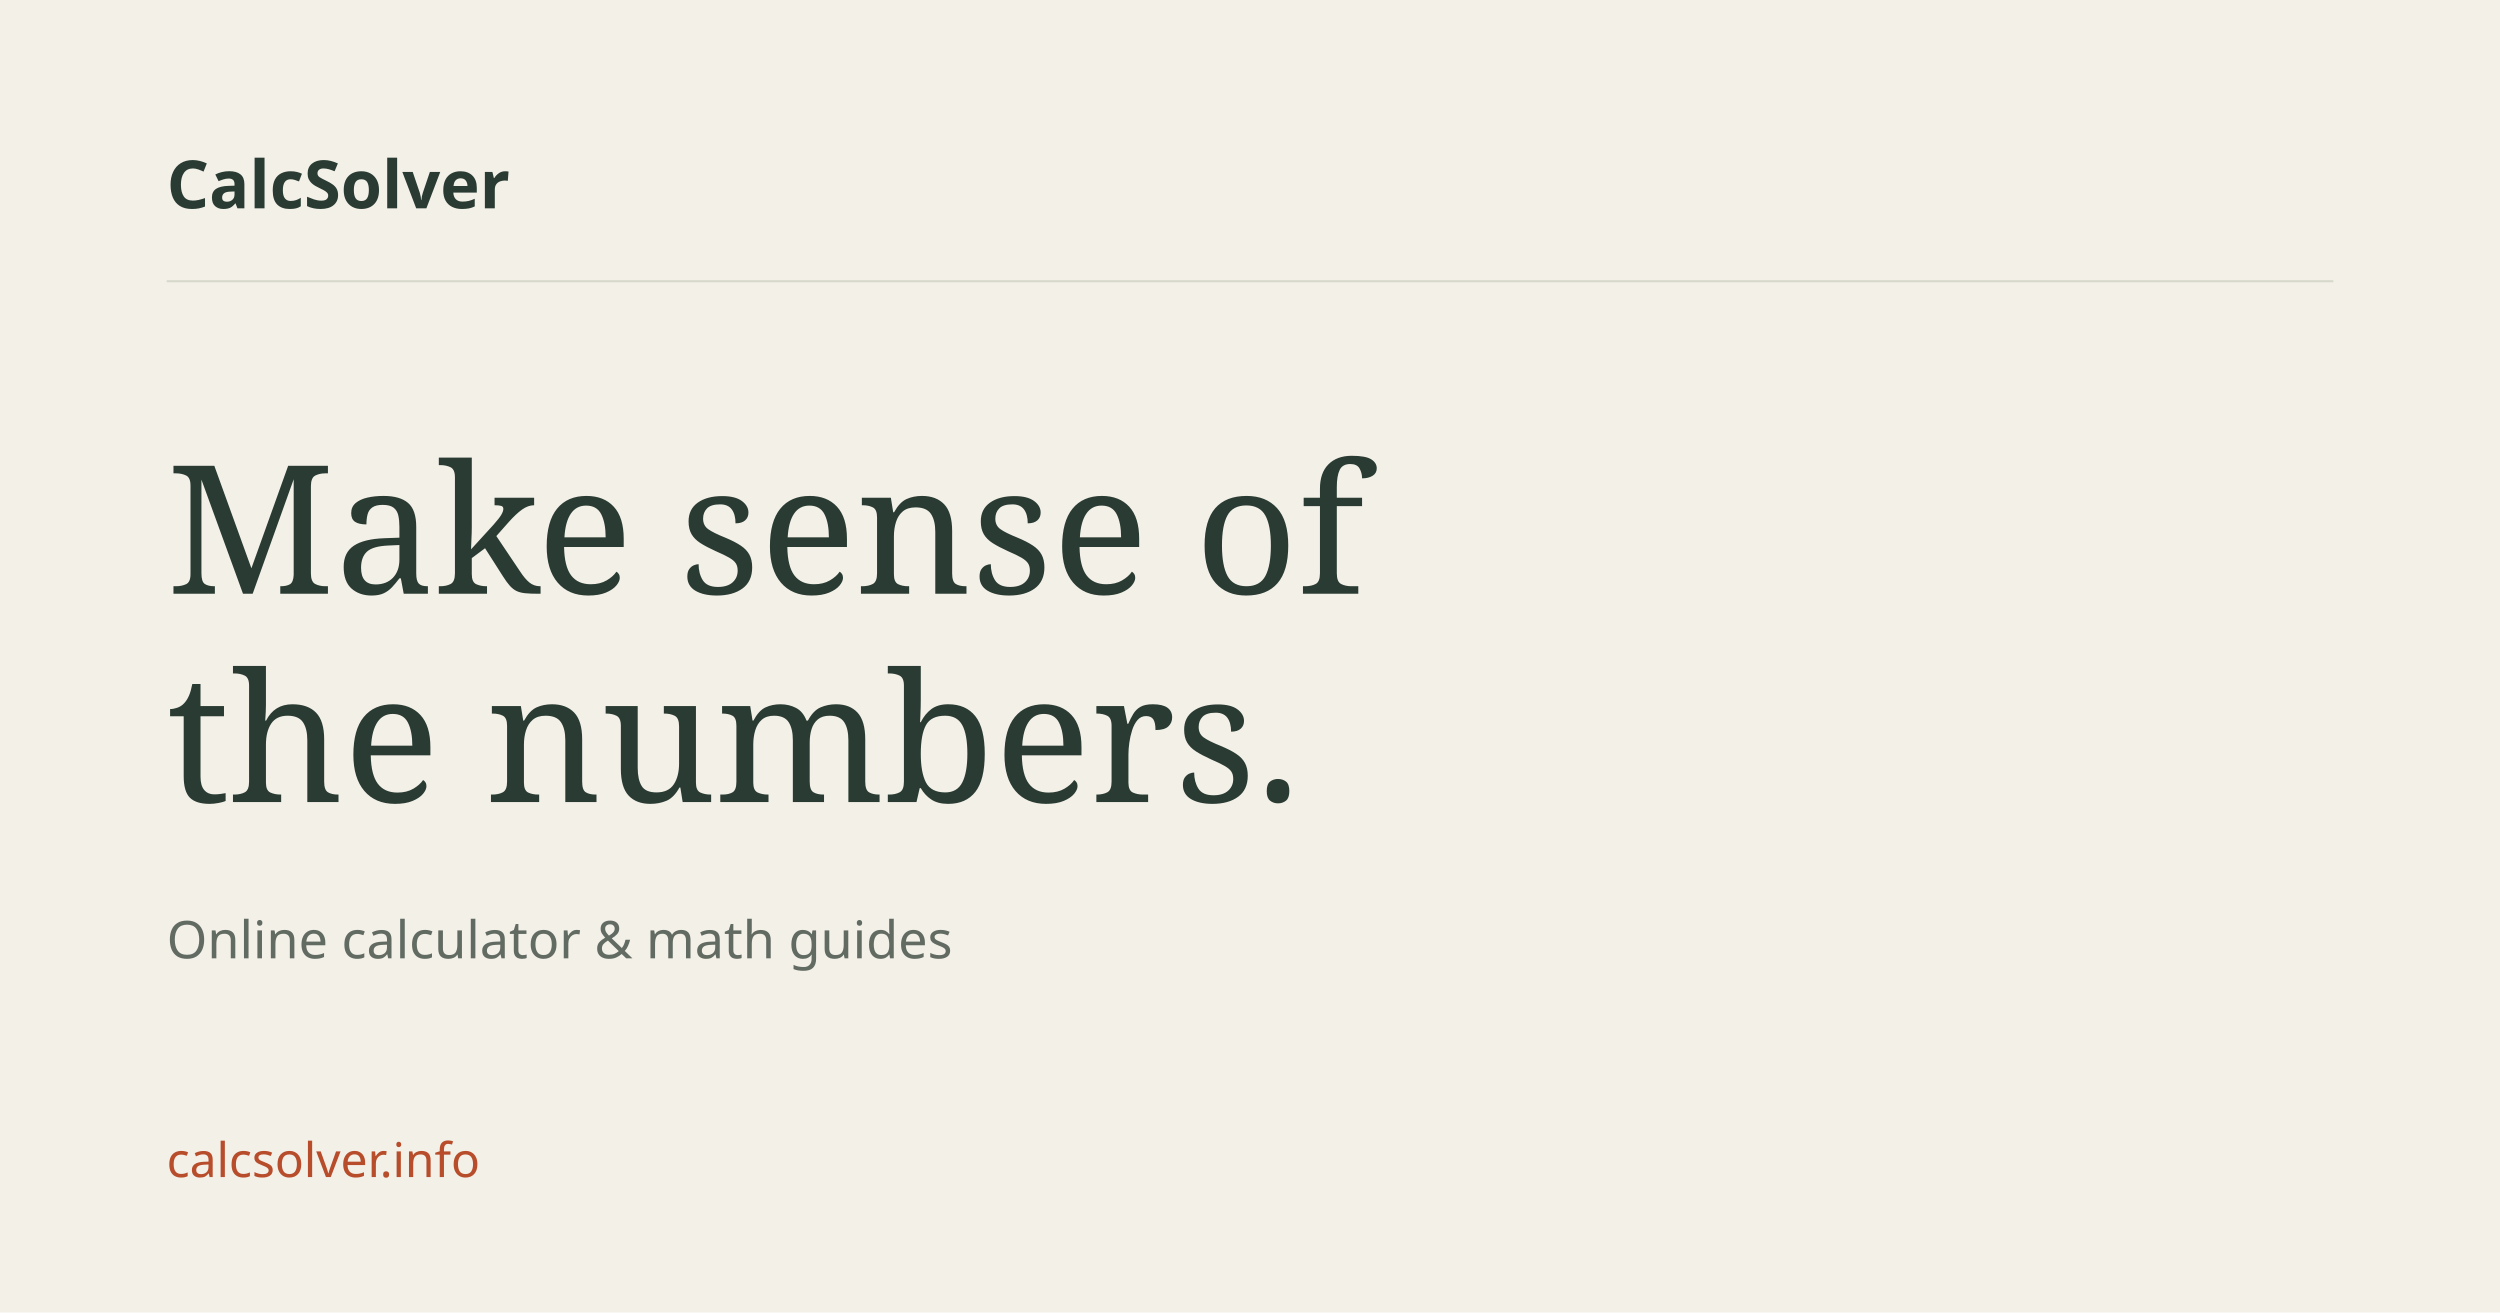
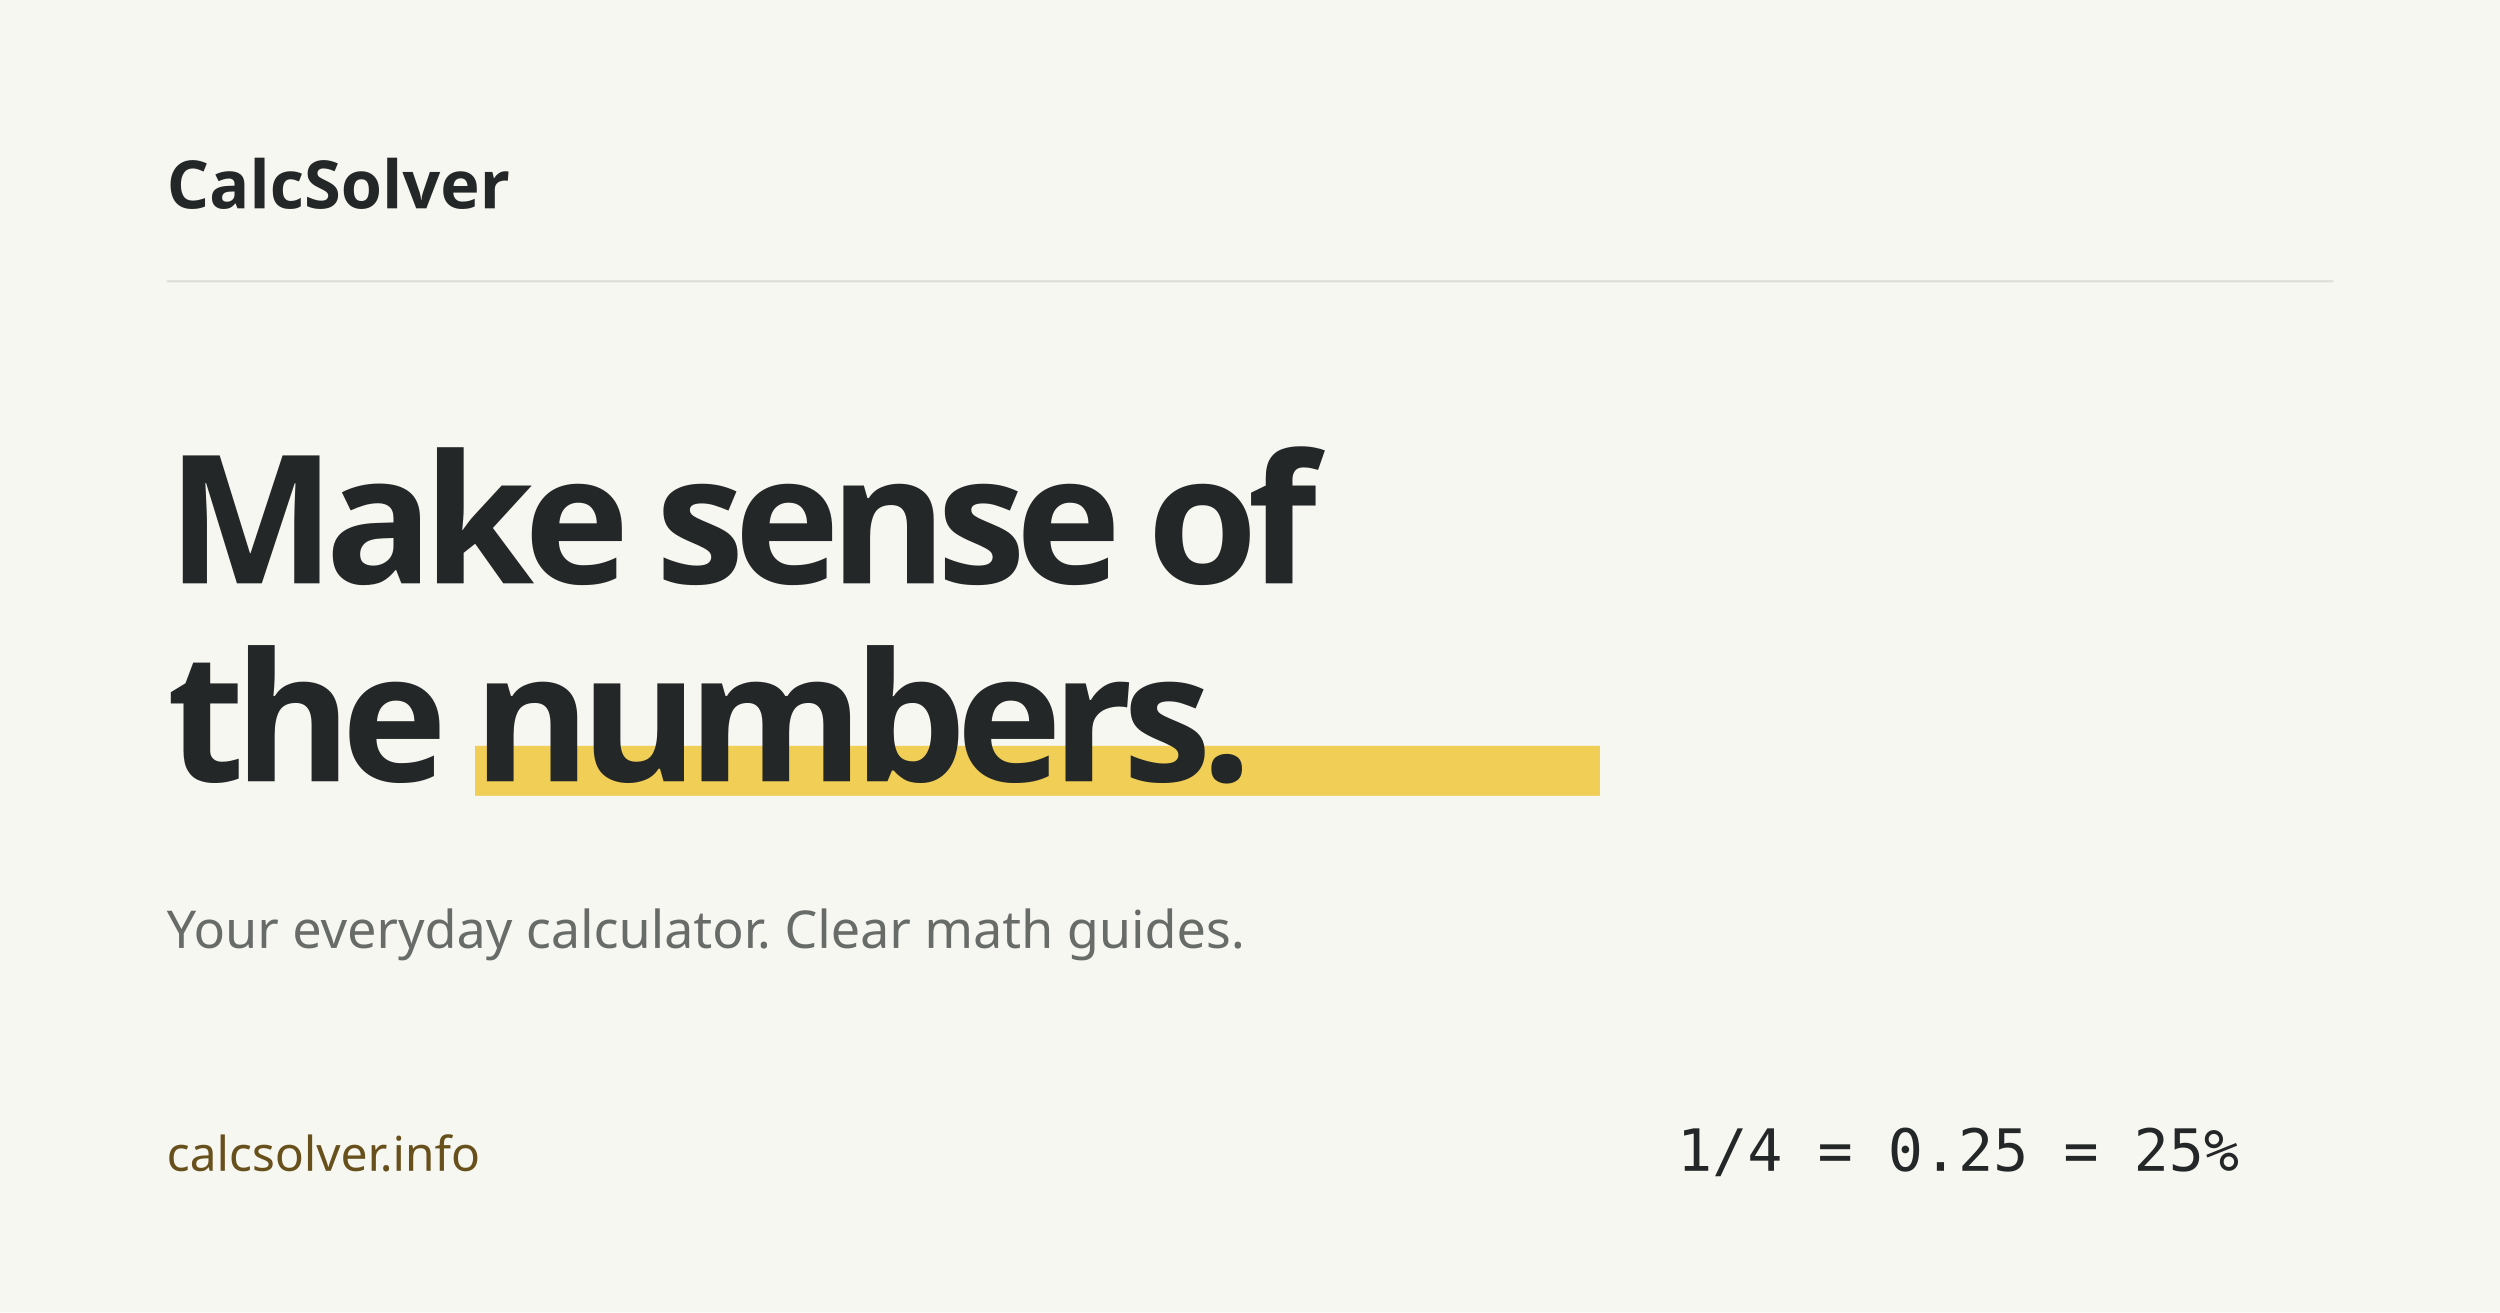
<svg xmlns="http://www.w3.org/2000/svg" width="1200" height="630" viewBox="0 0 1200 630">
-   <rect width="1200" height="630" fill="#f3f0e8" />
-   <text x="80" y="100" font-family="sans-serif" font-weight="600" font-size="32" fill="#293b32">CalcSolver</text>
-   <path d="M80 135h1040" stroke="#d6d8cc" />
-   <text x="80" y="285" font-family="Georgia,serif" font-size="86" fill="#293b32">Make sense of</text>
-   <text x="80" y="385" font-family="Georgia,serif" font-size="86" fill="#293b32">the numbers.</text>
-   <text x="80" y="460" font-family="sans-serif" font-size="25" fill="#626b62">Online calculator &amp; math guides</text>
-   <text x="80" y="565" font-family="sans-serif" font-size="23" fill="#b74d2b">calcsolver.info</text>
+   <rect width="1200" height="630" fill="#f7f7f2" />
+   <text x="80" y="100" font-family="Trebuchet MS,sans-serif" font-weight="700" font-size="32" fill="#242727">CalcSolver</text>
+   <path d="M80 135h1040" stroke="#dcded7" />
+   <rect x="228" y="358" width="540" height="24" fill="#f1ce55" />
+   <text x="80" y="280" font-family="Trebuchet MS,sans-serif" font-weight="700" letter-spacing="-5" font-size="86" fill="#242727">Make sense of</text>
+   <text x="80" y="375" font-family="Trebuchet MS,sans-serif" font-weight="700" letter-spacing="-5" font-size="86" fill="#242727">the numbers.</text>
+   <text x="80" y="455" font-family="Trebuchet MS,sans-serif" font-size="25" fill="#686c69">Your everyday calculator. Clear math guides.</text>
+   <text x="80" y="562" font-family="Trebuchet MS,sans-serif" font-size="23" fill="#67501b">calcsolver.info</text>
+   <text x="805" y="562" font-family="Consolas,monospace" font-size="28" fill="#242727">1/4 = 0.25 = 25%</text>
</svg>
